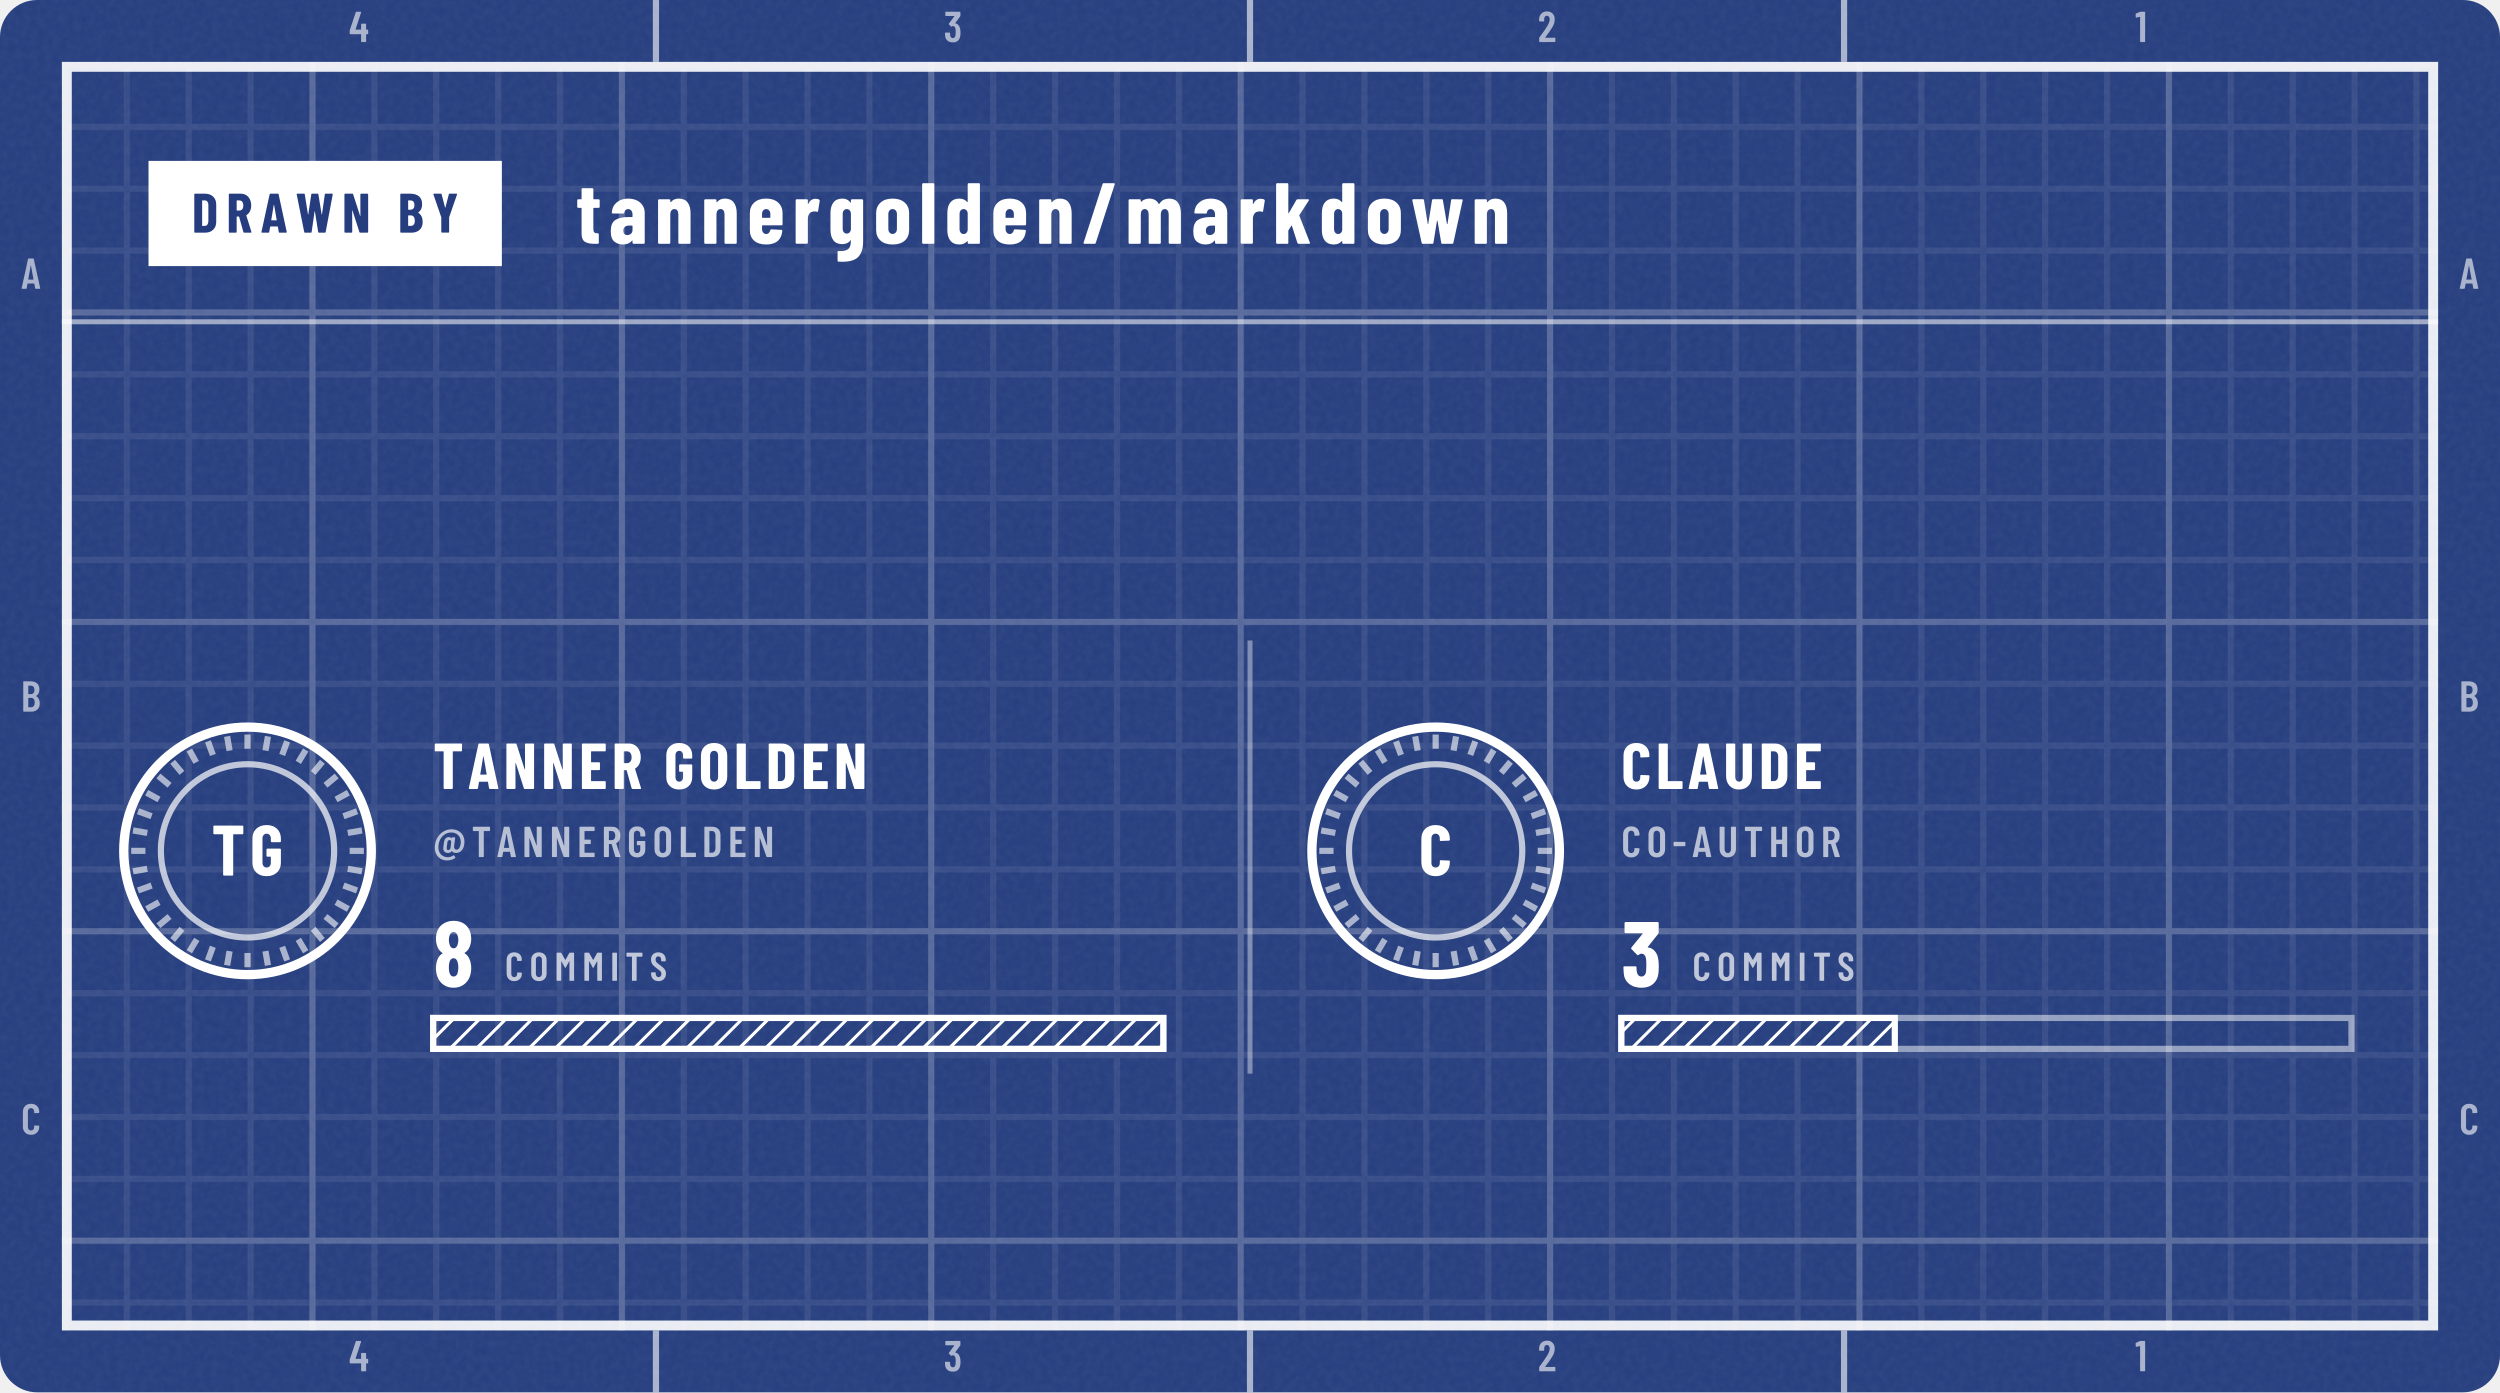
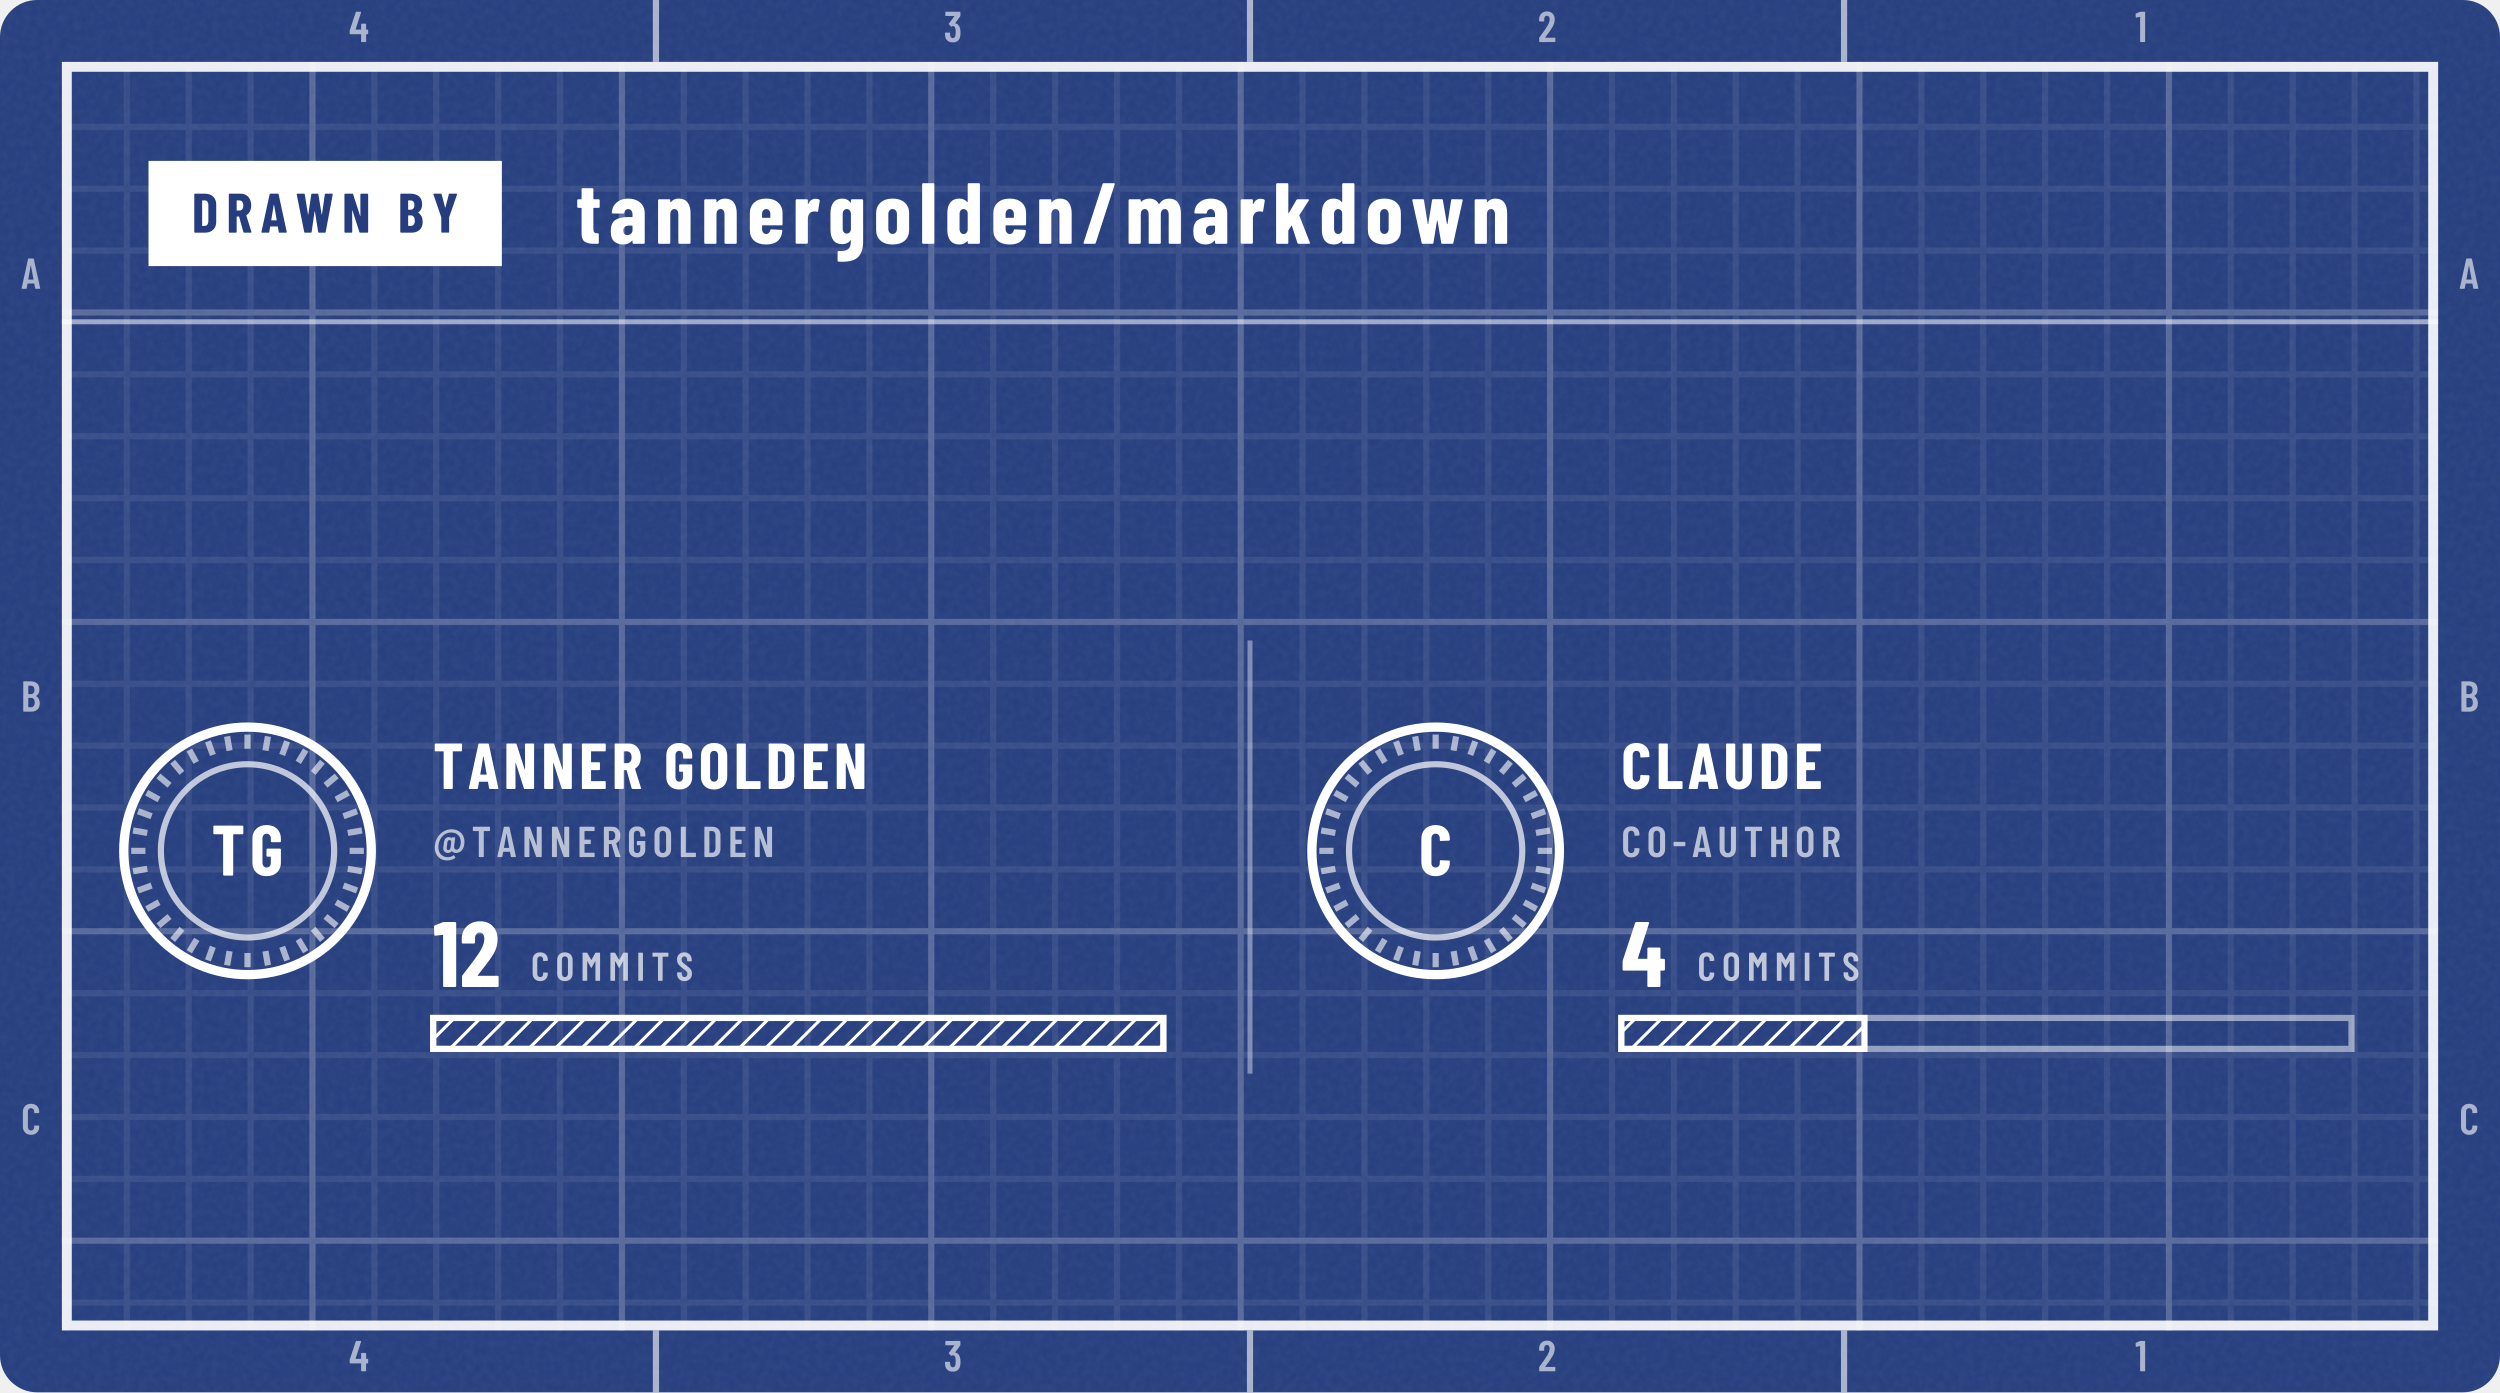
<svg xmlns="http://www.w3.org/2000/svg" width="404" height="225" viewBox="0 0 404 225" role="img" aria-labelledby="t d">
  <defs>
    <clipPath id="kc1">
      <rect x="0" y="0" width="404" height="225" rx="6" />
    </clipPath>
    <filter id="kn2" x="0" y="0" width="100%" height="100%">
      <feTurbulence type="fractalNoise" baseFrequency=".85" numOctaves="2" stitchTiles="stitch" />
      <feColorMatrix values="0 0 0 0 1 0 0 0 0 1 0 0 0 0 1 0 0 0 0.06 0" />
    </filter>
    <pattern id="kp3" width="10" height="10" patternUnits="userSpaceOnUse">
      <path d="M10 .5H.5V10" fill="none" stroke="#FFFFFF" stroke-opacity="0.075" />
    </pattern>
    <pattern id="kp4" width="50" height="50" patternUnits="userSpaceOnUse">
      <path d="M50 .5H.5V50" fill="none" stroke="#FFFFFF" stroke-opacity="0.16" />
    </pattern>
    <clipPath id="kc5">
      <rect x="10" y="10" width="384" height="205" />
    </clipPath>
    <pattern id="kh6" width="3" height="3" patternUnits="userSpaceOnUse" patternTransform="rotate(45)">
      <path d="M0 0V3" stroke="#FFFFFF" stroke-width="1" stroke-opacity="1" />
    </pattern>
    <path id="m45" d="M27 263V339Q27 344 30 348Q34 351 39 351H286Q291 351 294 348Q298 344 298 339V263Q298 258 294 254Q291 251 286 251H39Q34 251 30 254Q27 258 27 263Z" />
    <path id="m49" d="M122 700H218Q223 700 226 696Q230 693 230 688V12Q230 7 226 4Q223 0 218 0H126Q121 0 118 4Q114 7 114 12V576Q114 578 112 580Q111 582 109 581L27 565H24Q13 565 13 576L10 643Q10 653 18 657L107 697Q114 700 122 700Z" />
    <path id="m50" d="M173 100H392Q397 100 400 96Q404 93 404 88V12Q404 7 400 4Q397 0 392 0H43Q38 0 34 4Q31 7 31 12V92Q31 101 36 107L75 160Q114 212 152 266Q189 320 215 363Q273 459 273 522Q273 562 256 585Q238 608 209 608Q180 608 163 586Q146 563 147 526V487Q147 482 144 478Q140 475 135 475H41Q36 475 32 478Q29 482 29 487V530Q33 610 84 659Q134 708 214 708Q293 708 342 656Q390 605 390 521Q390 471 373 422Q356 373 319 317Q294 277 260 229Q225 181 214 166Q184 126 170 106Q168 104 169 102Q170 100 173 100Z" />
    <path id="m51" d="M387 218Q387 169 380 134Q368 66 326 29Q283 -8 210 -8Q134 -8 86 32Q38 73 32 143Q30 165 28 207Q28 219 40 219H132Q144 219 144 207Q146 173 148 156Q153 125 169 108Q185 92 210 92Q234 92 250 108Q266 123 271 152Q276 182 276 230Q276 281 269 315Q263 341 248 355Q233 369 210 369Q195 369 183 360Q177 356 174 356Q172 356 166 360L119 408Q115 412 115 417Q115 421 118 425L243 595Q245 597 244 599Q242 601 239 601H49Q44 601 40 604Q37 608 37 613V688Q37 693 40 696Q44 700 49 700H373Q378 700 382 696Q385 693 385 688V609Q385 602 380 594L266 438Q262 432 268 431Q309 426 338 392Q368 358 378 307Q387 267 387 218Z" />
    <path id="m52" d="M443 275V194Q443 189 440 186Q436 182 431 182H401Q396 182 396 177V12Q396 7 392 4Q389 0 384 0H292Q287 0 284 4Q280 7 280 12V177Q280 182 275 182H29Q24 182 20 186Q17 189 17 194V259Q17 268 19 274L158 690Q161 700 171 700H271Q277 700 280 696Q283 693 281 686L153 293Q152 287 157 287H275Q280 287 280 292V412Q280 417 284 420Q287 424 292 424H384Q389 424 392 420Q396 417 396 412V292Q396 287 401 287H431Q436 287 440 284Q443 280 443 275Z" />
    <path id="m64" d="M722 352Q722 327 719 301Q706 204 655 150Q604 95 529 95Q465 95 431 135Q427 138 424 134Q409 113 387 104Q365 94 343 94Q292 94 262 124Q233 154 233 201Q233 218 238 250L242 283Q244 307 250 347Q268 461 367 461Q380 461 394 456Q409 451 421 440Q428 435 428 442V444Q429 455 441 455H497Q509 455 508 442L484 258Q483 252 483 240Q483 206 499 188Q515 170 541 170Q577 170 602 206Q626 243 634 303Q637 326 637 346Q637 413 609 463Q581 513 530 540Q480 567 414 567Q342 567 279 530Q216 492 174 426Q132 359 122 275Q119 251 119 229Q119 156 149 104Q179 51 228 24Q277 -3 333 -3Q408 -3 468 39Q473 42 476 42Q482 42 485 36L511 -6Q513 -9 513 -14Q513 -19 508 -23Q472 -48 424 -63Q375 -78 319 -78Q239 -78 175 -42Q111 -5 74 62Q38 130 38 221Q38 253 42 280Q55 384 109 466Q163 549 246 595Q328 641 422 641Q510 641 578 605Q646 569 684 504Q722 438 722 352ZM400 212 403 233 404 243 414 326 416 343Q419 365 408 379Q398 393 379 393Q360 393 346 379Q332 365 329 343L326 322Q320 283 320 276L312 212Q311 188 321 174Q331 161 350 161Q369 161 382 175Q396 189 400 212Z" />
    <path id="m65" d="M325 11 306 116Q306 121 300 121H154Q148 121 148 116L129 11Q128 0 116 0H25Q11 0 14 13L162 689Q164 700 175 700H281Q292 700 294 689L442 13V9Q442 0 431 0H338Q326 0 325 11ZM171 212H282Q288 212 287 217L229 533Q228 536 226 536Q224 536 223 533L166 217Q165 212 171 212Z" />
    <path id="m66" d="M242 0H66Q61 0 58 4Q54 7 54 12V688Q54 693 58 696Q61 700 66 700H224Q319 700 373 652Q427 604 427 512Q427 409 354 365Q349 362 352 359Q391 334 413 292Q435 250 435 192Q435 100 382 50Q328 0 242 0ZM170 595V409Q170 404 175 404H226Q267 404 290 429Q313 454 313 500Q313 548 290 574Q267 600 226 600H175Q170 600 170 595ZM319 208Q319 260 296 290Q273 319 233 319H175Q170 319 170 314V106Q170 101 175 101H233Q273 101 296 129Q319 157 319 208Z" />
    <path id="m67" d="M42 180V521Q42 607 94 658Q145 708 230 708Q316 708 368 658Q420 607 420 521V509Q420 504 416 500Q413 496 408 496L315 492Q303 492 303 504V529Q303 564 283 586Q263 608 230 608Q198 608 178 586Q158 564 158 529V171Q158 136 178 114Q198 92 230 92Q263 92 283 114Q303 136 303 171V196Q303 201 306 204Q310 208 315 208L408 204Q413 204 416 200Q420 197 420 192V180Q420 95 368 44Q316 -8 230 -8Q145 -8 94 44Q42 95 42 180Z" />
    <path id="m68" d="M54 12V688Q54 693 58 696Q61 700 66 700H237Q323 700 374 648Q426 596 426 509V191Q426 104 374 52Q323 0 237 0H66Q61 0 58 4Q54 7 54 12ZM175 100 235 101Q268 101 288 128Q309 154 310 198V502Q310 547 290 574Q269 600 234 600H175Q170 600 170 595V105Q170 100 175 100Z" />
    <path id="m69" d="M391 600H175Q170 600 170 595V406Q170 401 175 401H303Q308 401 312 398Q315 394 315 389V312Q315 307 312 304Q308 300 303 300H175Q170 300 170 295V105Q170 100 175 100H391Q396 100 400 96Q403 93 403 88V12Q403 7 400 4Q396 0 391 0H66Q61 0 58 4Q54 7 54 12V688Q54 693 58 696Q61 700 66 700H391Q396 700 400 696Q403 693 403 688V612Q403 607 400 604Q396 600 391 600Z" />
    <path id="m71" d="M42 173V527Q42 609 94 658Q145 708 230 708Q315 708 368 658Q420 609 420 526V487Q420 482 416 478Q413 475 408 475H316Q311 475 308 478Q304 482 304 487V528Q304 564 284 586Q263 608 230 608Q197 608 177 586Q157 564 157 528V172Q157 136 177 114Q197 92 230 92Q263 92 284 114Q304 136 304 172V268Q304 273 299 273H238Q233 273 230 276Q226 280 226 285V358Q226 363 230 366Q233 370 238 370H408Q413 370 416 366Q420 363 420 358V173Q420 91 368 42Q315 -8 230 -8Q145 -8 94 42Q42 91 42 173Z" />
    <path id="m72" d="M319 700H411Q416 700 420 696Q423 693 423 688V12Q423 7 420 4Q416 0 411 0H319Q314 0 310 4Q307 7 307 12V295Q307 300 302 300H175Q170 300 170 295V12Q170 7 166 4Q163 0 158 0H66Q61 0 58 4Q54 7 54 12V688Q54 693 58 696Q61 700 66 700H158Q163 700 166 696Q170 693 170 688V406Q170 401 175 401H302Q307 401 307 406V688Q307 693 310 696Q314 700 319 700Z" />
    <path id="m73" d="M54 12V688Q54 693 58 696Q61 700 66 700H158Q163 700 166 696Q170 693 170 688V12Q170 7 166 4Q163 0 158 0H66Q61 0 58 4Q54 7 54 12Z" />
    <path id="m76" d="M54 12V688Q54 693 58 696Q61 700 66 700H158Q163 700 166 696Q170 693 170 688V105Q170 100 175 100H391Q396 100 400 96Q403 93 403 88V12Q403 7 400 4Q396 0 391 0H66Q61 0 58 4Q54 7 54 12Z" />
    <path id="m77" d="M383 700H475Q480 700 484 696Q487 693 487 688V12Q487 7 484 4Q480 0 475 0H383Q378 0 374 4Q371 7 371 12V484Q371 488 369 488Q367 488 365 485L278 327Q273 319 269 319Q265 319 260 327L173 485Q171 488 169 488Q167 488 167 484V12Q167 7 164 4Q160 0 155 0H63Q58 0 54 4Q51 7 51 12V688Q51 693 54 696Q58 700 63 700H155Q165 700 170 692L267 521Q270 517 273 521L368 692Q373 700 383 700Z" />
    <path id="m78" d="M350 700H441Q446 700 450 696Q453 693 453 688V12Q453 7 450 4Q446 0 441 0H336Q326 0 323 10L174 434Q173 437 170 436Q168 436 168 433L169 12Q169 7 166 4Q162 0 157 0H66Q61 0 58 4Q54 7 54 12V688Q54 693 58 696Q61 700 66 700H169Q179 700 182 690L332 269Q333 266 336 266Q338 267 338 270V688Q338 693 342 696Q345 700 350 700Z" />
    <path id="m79" d="M42 182V518Q42 604 94 656Q147 708 233 708Q319 708 372 656Q425 604 425 518V182Q425 96 372 44Q319 -8 233 -8Q147 -8 94 44Q42 96 42 182ZM309 177V523Q309 561 288 584Q267 608 233 608Q199 608 178 584Q158 561 158 523V177Q158 139 178 116Q199 92 233 92Q267 92 288 116Q309 139 309 177Z" />
    <path id="m82" d="M318 10 233 297Q231 301 228 301H175Q170 301 170 296V12Q170 7 166 4Q163 0 158 0H66Q61 0 58 4Q54 7 54 12V688Q54 693 58 696Q61 700 66 700H254Q307 700 348 674Q388 649 410 602Q433 556 433 496Q433 434 409 389Q385 344 342 321Q338 320 339 315L437 14Q438 12 438 9Q438 0 427 0H331Q321 0 318 10ZM170 595V396Q170 391 175 391H236Q272 391 294 419Q317 447 317 495Q317 543 294 572Q272 600 236 600H175Q170 600 170 595Z" />
    <path id="m83" d="M34 173V199Q34 204 38 208Q41 211 46 211H137Q142 211 146 208Q149 204 149 199V179Q149 140 168 116Q188 92 219 92Q250 92 270 114Q290 137 290 174Q290 200 279 219Q268 238 248 255Q228 272 184 304Q134 340 104 368Q73 396 52 436Q32 475 32 527Q32 610 82 659Q132 708 214 708Q297 708 348 656Q399 605 399 520V496Q399 491 396 488Q392 484 387 484H297Q292 484 288 488Q285 491 285 496V522Q285 561 266 584Q246 608 214 608Q184 608 165 586Q146 565 146 527Q146 491 166 466Q187 441 247 397Q308 352 339 324Q370 295 387 261Q404 227 404 180Q404 95 353 44Q302 -8 219 -8Q136 -8 85 42Q34 92 34 173Z" />
    <path id="m84" d="M425 688V612Q425 607 422 604Q418 600 413 600H286Q281 600 281 595V12Q281 7 278 4Q274 0 269 0H177Q172 0 168 4Q165 7 165 12V595Q165 600 160 600H40Q35 600 32 604Q28 607 28 612V688Q28 693 32 696Q35 700 40 700H413Q418 700 422 696Q425 693 425 688Z" />
    <path id="m85" d="M50 194V688Q50 693 54 696Q57 700 62 700H154Q159 700 162 696Q166 693 166 688V182Q166 142 186 117Q206 92 239 92Q272 92 292 117Q312 142 312 182V688Q312 693 316 696Q319 700 324 700H416Q421 700 424 696Q428 693 428 688V194Q428 103 376 48Q324 -8 239 -8Q153 -8 102 48Q50 103 50 194Z" />
    <path id="n47" d="M18 14 237 690Q240 700 250 700H367Q373 700 376 696Q379 693 377 686L158 10Q155 0 145 0H28Q22 0 19 4Q16 7 18 14Z" />
-     <path id="n51" d="M404 222Q404 178 400 147Q392 75 344 34Q297 -8 217 -8Q134 -8 82 36Q30 80 26 153Q23 180 23 211Q23 223 35 223H152Q164 223 164 211Q164 188 167 168Q170 142 183 128Q196 113 217 113Q237 113 250 127Q263 141 267 165Q270 200 270 237Q270 284 265 311Q261 334 248 346Q236 359 217 359Q202 359 187 346Q181 342 179 342Q175 342 170 347L110 408Q106 412 106 417Q106 421 109 425L230 574Q232 576 231 578Q230 580 227 580H47Q42 580 38 584Q35 587 35 592V688Q35 693 38 696Q42 700 47 700H391Q396 700 400 696Q403 693 403 688V588Q403 580 398 573L286 432Q285 430 285 428Q285 426 287 426Q331 422 362 386Q392 350 399 296Q404 258 404 222Z" />
-     <path id="n56" d="M341 362Q374 341 390 303Q410 260 410 202Q410 156 394 110Q373 55 327 24Q281 -8 220 -8Q159 -8 113 23Q67 54 46 110Q30 151 30 202Q30 258 48 300Q62 338 99 361Q105 364 99 367Q64 391 49 427Q30 471 30 520Q30 574 49 613Q70 660 116 686Q161 713 220 713Q278 713 323 688Q368 662 390 614Q410 572 410 520Q410 471 391 428Q376 392 340 369Q336 365 341 362ZM169 507Q169 484 176 461Q180 441 192 429Q203 417 220 417Q237 417 249 430Q261 442 265 462Q271 482 271 506Q271 532 264 550Q259 569 248 580Q236 592 220 592Q203 592 192 580Q180 569 175 548Q169 530 169 507ZM271 211Q271 241 265 263Q260 285 248 298Q237 310 220 310Q202 310 190 297Q178 284 174 261Q169 238 169 213Q169 185 173 165Q177 141 189 127Q201 113 220 113Q239 113 252 128Q264 142 267 167Q271 193 271 211Z" />
+     <path id="n49" d="M115 700H236Q241 700 244 696Q248 693 248 688V12Q248 7 244 4Q241 0 236 0H119Q114 0 110 4Q107 7 107 12V558Q107 562 102 562L25 553H23Q12 553 12 564L9 650Q9 660 18 664L100 697Q108 700 115 700Z" />
+     <path id="n50" d="M200 121H409Q414 121 418 118Q421 114 421 109V12Q421 7 418 4Q414 0 409 0H39Q34 0 30 4Q27 7 27 12V113Q27 122 32 128Q72 181 88 200Q176 313 213 371Q267 457 267 516Q267 550 254 568Q240 587 217 587Q194 587 180 568Q166 550 167 521V480Q167 475 164 472Q160 468 155 468H36Q31 468 28 472Q24 475 24 480V527Q28 609 83 658Q138 708 223 708Q307 708 358 655Q410 602 410 515Q410 463 394 416Q377 369 340 315Q312 274 244 187L197 127Q195 125 196 123Q197 121 200 121Z" />
+     <path id="n52" d="M470 292V189Q470 184 466 180Q463 177 458 177H427Q422 177 422 172V12Q422 7 418 4Q415 0 410 0H293Q288 0 284 4Q281 7 281 12V172Q281 177 276 177H26Q21 177 18 180Q14 184 14 189V271Q14 280 16 286L149 690Q152 700 162 700H289Q295 700 298 696Q301 693 299 686L179 310Q178 304 183 304H276Q281 304 281 309V413Q281 418 284 422Q288 425 293 425H410Q415 425 418 422Q422 418 422 413V309Q422 304 427 304H458Q463 304 466 300Q470 297 470 292Z" />
    <path id="n65" d="M325 11 309 107Q309 112 303 112H176Q170 112 170 107L154 11Q153 0 141 0H24Q11 0 14 13L161 689Q163 700 174 700H309Q320 700 322 689L468 13L469 9Q469 0 458 0H338Q326 0 325 11ZM194 221H284Q289 221 288 226L241 499Q240 502 238 502Q236 502 235 499L190 226Q190 221 194 221Z" />
    <path id="n66" d="M245 0H56Q51 0 48 4Q44 7 44 12V688Q44 693 48 696Q51 700 56 700H223Q323 700 380 652Q436 604 436 509Q436 410 368 365Q364 362 367 359Q446 303 446 193Q446 100 390 50Q334 0 245 0ZM185 574V417Q185 412 190 412H226Q260 412 279 434Q298 455 298 494Q298 535 280 557Q261 579 226 579H190Q185 579 185 574ZM305 214Q305 258 286 284Q267 310 235 310H190Q185 310 185 305V127Q185 122 190 122H234Q267 122 286 146Q305 170 305 214Z" />
    <path id="n67" d="M34 189V513Q34 602 88 655Q143 708 233 708Q324 708 378 655Q433 602 433 513V502Q433 497 430 494Q426 490 421 490L304 485Q292 485 292 496V522Q292 551 276 569Q260 587 233 587Q207 587 191 569Q175 551 175 522V177Q175 148 191 130Q207 113 233 113Q260 113 276 130Q292 148 292 177V204Q292 209 296 212Q299 216 304 216L421 211Q426 211 430 208Q433 204 433 199V189Q433 99 378 46Q323 -8 233 -8Q143 -8 88 46Q34 99 34 189Z" />
    <path id="n68" d="M44 12V688Q44 693 48 696Q51 700 56 700H237Q328 700 383 647Q438 594 438 506V194Q438 106 383 53Q328 0 237 0H56Q51 0 48 4Q44 7 44 12ZM190 121 235 122Q262 123 279 145Q296 167 297 203V497Q297 535 280 557Q263 579 234 579H190Q185 579 185 574V126Q185 121 190 121Z" />
    <path id="n69" d="M399 579H190Q185 579 185 574V416Q185 411 190 411H310Q315 411 318 408Q322 404 322 399V302Q322 297 318 294Q315 290 310 290H190Q185 290 185 285V126Q185 121 190 121H399Q404 121 408 118Q411 114 411 109V12Q411 7 408 4Q404 0 399 0H56Q51 0 48 4Q44 7 44 12V688Q44 693 48 696Q51 700 56 700H399Q404 700 408 696Q411 693 411 688V591Q411 586 408 582Q404 579 399 579Z" />
    <path id="n71" d="M34 181V519Q34 605 88 656Q143 708 233 708Q323 708 378 656Q433 604 433 518V480Q433 475 430 472Q426 468 421 468H304Q299 468 296 472Q292 475 292 480V520Q292 550 276 568Q260 587 233 587Q207 587 191 568Q175 550 175 520V180Q175 150 191 132Q207 113 233 113Q260 113 276 132Q292 150 292 180V260Q292 265 287 265H243Q238 265 234 268Q231 272 231 277V366Q231 371 234 374Q238 378 243 378H421Q426 378 430 374Q433 371 433 366V181Q433 95 378 44Q323 -8 233 -8Q143 -8 88 44Q34 95 34 181Z" />
    <path id="n76" d="M44 12V688Q44 693 48 696Q51 700 56 700H173Q178 700 182 696Q185 693 185 688V126Q185 121 190 121H400Q405 121 408 118Q412 114 412 109V12Q412 7 408 4Q405 0 400 0H56Q51 0 48 4Q44 7 44 12Z" />
    <path id="n78" d="M342 700H458Q463 700 466 696Q470 693 470 688V12Q470 7 466 4Q463 0 458 0H326Q316 0 313 10L189 397Q188 400 186 400Q183 399 183 396L184 12Q184 7 180 4Q177 0 172 0H56Q51 0 48 4Q44 7 44 12V688Q44 693 48 696Q51 700 56 700H187Q197 700 200 690L325 303Q326 300 328 300Q331 301 331 304L330 688Q330 693 334 696Q337 700 342 700Z" />
    <path id="n79" d="M34 190V510Q34 600 89 654Q144 708 236 708Q328 708 384 654Q439 600 439 510V190Q439 100 384 46Q328 -8 236 -8Q144 -8 89 46Q34 100 34 190ZM298 184V516Q298 548 281 568Q264 587 236 587Q208 587 192 568Q175 548 175 516V184Q175 152 192 132Q208 113 236 113Q264 113 281 132Q298 152 298 184Z" />
    <path id="n82" d="M306 10 229 286Q227 290 224 290H190Q185 290 185 285V12Q185 7 182 4Q178 0 173 0H56Q51 0 48 4Q44 7 44 12V688Q44 693 48 696Q51 700 56 700H258Q313 700 356 674Q399 647 422 599Q446 551 446 489Q446 430 424 385Q401 340 361 315Q359 314 358 312Q357 311 358 309L450 14L451 10Q451 0 440 0H320Q309 0 306 10ZM185 574V403Q185 398 190 398H235Q266 398 286 422Q305 447 305 488Q305 530 286 554Q266 579 235 579H190Q185 579 185 574Z" />
    <path id="n84" d="M444 688V591Q444 586 440 582Q437 579 432 579H307Q302 579 302 574V12Q302 7 298 4Q295 0 290 0H173Q168 0 164 4Q161 7 161 12V574Q161 579 156 579H36Q31 579 28 582Q24 586 24 591V688Q24 693 28 696Q31 700 36 700H432Q437 700 440 696Q444 693 444 688Z" />
    <path id="n85" d="M41 199V688Q41 693 44 696Q48 700 53 700H170Q175 700 178 696Q182 693 182 688V185Q182 153 198 133Q214 113 240 113Q266 113 282 133Q297 153 297 185V688Q297 693 300 696Q304 700 309 700H426Q431 700 434 696Q438 693 438 688V199Q438 105 384 48Q329 -8 240 -8Q150 -8 96 48Q41 105 41 199Z" />
    <path id="n87" d="M156 11 21 687 20 691Q20 700 31 700H153Q165 700 166 689L223 329Q224 325 226 325Q228 325 229 329L283 689Q284 700 296 700H397Q409 700 410 689L469 329Q470 325 472 325Q474 325 475 329L526 689Q527 700 539 700H657Q670 700 668 687L541 11Q540 0 528 0H420Q408 0 407 11L348 381Q347 385 345 385Q343 385 342 381L289 11Q288 0 276 0H169Q158 0 156 11Z" />
    <path id="n89" d="M166 13V273L165 279L25 686Q24 688 24 691Q24 700 35 700H158Q169 700 172 690L234 451Q235 448 237 448Q239 448 240 451L302 690Q305 700 316 700H439Q445 700 448 696Q451 693 449 686L308 279L307 273V13Q307 8 304 4Q300 1 295 1H178Q173 1 170 4Q166 8 166 13Z" />
    <path id="n97" d="M415 355V12Q415 7 412 4Q408 0 403 0H286Q281 0 278 4Q274 7 274 12V34Q274 37 272 38Q270 39 268 36Q235 -6 166 -8Q108 -8 66 24Q23 56 23 146Q23 239 74 274Q126 309 223 309H269Q274 309 274 314V339Q274 366 260 384Q245 401 223 401Q206 401 194 390Q183 380 180 361Q179 349 167 349L47 350Q35 350 35 362Q40 435 92 478Q144 522 224 522Q309 522 362 476Q415 430 415 355ZM274 158V205Q274 210 269 210H228Q201 210 184 194Q168 179 168 152Q168 127 180 114Q193 101 214 101Q237 101 256 116Q274 132 274 158Z" />
    <path id="n100" d="M278 700H395Q400 700 404 696Q407 693 407 688V12Q407 7 404 4Q400 0 395 0H278Q273 0 270 4Q266 7 266 12V28Q266 31 264 32Q262 32 260 30Q226 -8 170 -8Q101 -8 66 36Q31 81 31 160V354Q31 435 66 478Q102 522 170 522Q192 522 216 514Q240 505 260 483Q262 481 264 482Q266 482 266 485V688Q266 693 270 696Q273 700 278 700ZM266 157V357Q263 377 250 389Q237 401 219 401Q198 401 185 385Q172 369 172 344V170Q172 145 185 129Q198 113 219 113Q237 113 250 125Q263 137 266 157Z" />
    <path id="n101" d="M397 213H177Q172 213 172 208V171Q172 146 186 130Q199 113 220 113Q239 113 251 126Q263 138 267 157Q270 167 280 167L395 161Q400 161 404 158Q407 154 406 148Q399 71 352 32Q306 -8 220 -8Q131 -8 81 36Q31 81 31 160V354Q31 430 82 476Q132 522 220 522Q308 522 358 476Q409 430 409 354V225Q409 220 406 216Q402 213 397 213ZM172 344V305Q172 300 177 300H263Q268 300 268 305V344Q268 369 254 385Q241 401 220 401Q199 401 186 385Q172 369 172 344Z" />
    <path id="n103" d="M279 514H396Q401 514 404 510Q408 507 408 502V24Q408 -87 356 -147Q303 -207 167 -207Q140 -207 125 -206Q113 -205 113 -193V-95Q113 -82 126 -84Q185 -86 216 -72Q246 -59 256 -32Q267 -5 267 39Q267 42 265 42Q263 42 261 39Q243 15 218 6Q192 -4 168 -4Q99 -4 65 40Q31 85 31 164V354Q31 435 66 478Q100 522 168 522Q229 522 261 477Q263 474 265 475Q267 476 267 479V502Q267 507 270 510Q274 514 279 514ZM267 175V344Q267 369 254 385Q240 401 219 401Q198 401 185 385Q172 369 172 344V175Q172 150 185 134Q198 118 219 118Q240 118 254 134Q267 150 267 175Z" />
    <path id="n107" d="M38 12V688Q38 693 42 696Q45 700 50 700H167Q172 700 176 696Q179 693 179 688V357Q179 353 181 352Q183 352 185 355L272 506Q276 514 287 514H407Q414 514 416 510Q419 506 415 500L307 332Q305 328 306 325L428 14Q429 12 429 9Q429 0 418 0H297Q287 0 284 10L220 208Q219 211 217 212Q215 212 214 209L181 157Q179 153 179 151V12Q179 7 176 4Q172 0 167 0H50Q45 0 42 4Q38 7 38 12Z" />
    <path id="n108" d="M34 12V688Q34 693 38 696Q41 700 46 700H163Q168 700 172 696Q175 693 175 688V12Q175 7 172 4Q168 0 163 0H46Q41 0 38 4Q34 7 34 12Z" />
    <path id="n109" d="M641 347V12Q641 7 638 4Q634 0 629 0H512Q507 0 504 4Q500 7 500 12V338Q500 368 488 384Q476 401 456 401Q434 401 422 384Q409 368 409 338V12Q409 7 406 4Q402 0 397 0H281Q276 0 272 4Q269 7 269 12V338Q269 368 257 384Q245 401 225 401Q203 401 190 384Q178 368 178 338V12Q178 7 174 4Q171 0 166 0H49Q44 0 40 4Q37 7 37 12V502Q37 507 40 510Q44 514 49 514H166Q171 514 174 510Q178 507 178 502V489Q178 486 180 485Q182 484 184 486Q204 506 228 514Q252 522 274 522Q352 522 386 460L388 459Q391 459 395 465Q416 497 446 510Q475 522 505 522Q573 522 607 476Q641 430 641 347Z" />
    <path id="n110" d="M413 351V12Q413 7 410 4Q406 0 401 0H284Q279 0 276 4Q272 7 272 12V340Q272 369 260 385Q249 401 227 401Q204 401 192 384Q179 368 179 338V12Q179 7 176 4Q172 0 167 0H50Q45 0 42 4Q38 7 38 12V502Q38 507 42 510Q45 514 50 514H167Q172 514 176 510Q179 507 179 502V483Q179 480 182 480Q184 480 188 484Q220 522 277 522Q345 522 379 477Q413 432 413 351Z" />
    <path id="n111" d="M31 160V354Q31 430 82 476Q133 522 221 522Q310 522 361 476Q412 430 412 354V160Q412 82 362 37Q311 -8 221 -8Q132 -8 82 37Q31 82 31 160ZM271 171V344Q271 369 257 385Q243 401 221 401Q199 401 186 385Q172 369 172 344V171Q172 146 186 130Q199 114 221 114Q243 114 257 130Q271 146 271 171Z" />
    <path id="n114" d="M310 510Q318 505 316 495L297 378Q296 367 283 370Q272 374 256 374Q241 374 230 370Q207 366 193 342Q179 319 179 288V13Q179 8 176 4Q172 1 167 1H50Q45 1 42 4Q38 8 38 13V502Q38 507 42 510Q45 514 50 514H167Q172 514 176 510Q179 507 179 502V463Q179 459 180 458Q182 458 184 461Q211 520 268 520Q295 520 310 510Z" />
    <path id="n116" d="M260 415H204Q199 415 199 410V172Q199 143 210 132Q221 121 243 122H250Q255 122 258 118Q262 115 262 110V12Q262 7 258 4Q255 0 250 0H210Q137 0 100 24Q63 49 63 118V410Q63 415 58 415H25Q20 415 16 418Q13 422 13 427V502Q13 507 16 510Q20 514 25 514H58Q63 514 63 519V630Q63 635 66 638Q70 642 75 642H187Q192 642 196 638Q199 635 199 630V519Q199 514 204 514H260Q265 514 268 510Q272 507 272 502V427Q272 422 268 418Q265 415 260 415Z" />
    <path id="n119" d="M124 11 16 502V506Q16 515 27 515H138Q150 515 151 504L194 230Q195 227 197 227Q199 227 200 230L244 504Q245 515 257 515H356Q368 515 369 504L416 229Q417 226 419 226Q421 227 422 230L464 504Q465 515 477 515L587 513Q600 513 597 500L490 11Q488 0 477 0H363Q351 0 350 11L307 265Q306 268 304 268Q302 268 301 265L260 11Q259 0 247 0H137Q126 0 124 11Z" />
  </defs>
  <rect y="0" width="404" height="225" rx="6" fill="#253D7E" />
  <rect y="0" width="404" height="225" clip-path="url(#kc1)" filter="url(#kn2)" />
  <g clip-path="url(#kc5)">
    <rect y="0" width="404" height="225" fill="url(#kp3)" />
    <rect y="0" width="404" height="225" fill="url(#kp4)" />
  </g>
  <rect x="10.8" y="10.8" width="382.4" height="203.4" fill="none" stroke="#FFFFFF" stroke-opacity="0.9" stroke-width="1.6" />
  <path d="M106 0V10M106 215V225M202 0V10M202 215V225M298 0V10M298 215V225" stroke="#FFFFFF" stroke-opacity="0.6" />
  <g transform="scale(0.007 -0.007)" fill="#FFFFFF" fill-opacity="0.6">
    <use href="#m52" x="8056" y="-971" />
    <use href="#m52" x="8056" y="-31657" />
    <use href="#m51" x="21787" y="-971" />
    <use href="#m51" x="21787" y="-31657" />
    <use href="#m50" x="35502" y="-971" />
    <use href="#m50" x="35502" y="-31657" />
    <use href="#m49" x="49292" y="-971" />
    <use href="#m49" x="49292" y="-31657" />
    <use href="#m65" x="486" y="-6667" />
    <use href="#m65" x="56772" y="-6667" />
    <use href="#m66" x="483" y="-16429" />
    <use href="#m66" x="56769" y="-16429" />
    <use href="#m67" x="486" y="-26190" />
    <use href="#m67" x="56772" y="-26190" />
  </g>
  <rect x="24" y="26" width="57.1" height="17" fill="#FFFFFF" />
  <g transform="translate(31 37.6) scale(0.009 -0.009)" fill="#253D7E">
    <use href="#n68" x="0" />
    <use href="#n82" x="620" />
    <use href="#n65" x="1236" />
    <use href="#n87" x="1862" />
    <use href="#n78" x="2696" />
    <use href="#n66" x="3699" />
    <use href="#n89" x="4313" />
  </g>
  <g transform="translate(93.1 39.4) scale(0.014 -0.014)" fill="#FFFFFF">
    <use href="#n116" x="0" />
    <use href="#n97" x="377" />
    <use href="#n110" x="908" />
    <use href="#n110" x="1441" />
    <use href="#n101" x="1974" />
    <use href="#n114" x="2496" />
    <use href="#n103" x="2905" />
    <use href="#n111" x="3432" />
    <use href="#n108" x="3960" />
    <use href="#n100" x="4254" />
    <use href="#n101" x="4785" />
    <use href="#n110" x="5307" />
    <use href="#n47" x="5840" />
    <use href="#n109" x="6340" />
    <use href="#n97" x="7101" />
    <use href="#n114" x="7633" />
    <use href="#n107" x="8042" />
    <use href="#n100" x="8577" />
    <use href="#n111" x="9108" />
    <use href="#n119" x="9636" />
    <use href="#n110" x="10334" />
  </g>
  <path d="M10 52H394" fill="none" stroke="#FFFFFF" stroke-opacity="0.55" stroke-width=".8" />
  <circle cx="40" cy="137.5" r="20" fill="none" stroke="#FFFFFF" stroke-width="1.5" />
  <circle cx="40" cy="137.5" r="14" fill="none" stroke="#FFFFFF" stroke-opacity="0.7" />
  <path d="M56.5 137.5L58.8 137.5M56.2 140.4L58.5 140.8M55.5 143.1L57.7 143.9M54.3 145.8L56.3 146.9M52.6 148.1L54.4 149.6M50.6 150.1L52.1 151.9M48.2 151.8L49.4 153.8M45.6 153L46.4 155.2M42.9 153.7L43.3 156M40 154L40 156.3M37.1 153.7L36.7 156M34.4 153L33.6 155.2M31.8 151.8L30.6 153.8M29.4 150.1L27.9 151.9M27.4 148.1L25.6 149.6M25.7 145.8L23.7 146.9M24.5 143.1L22.3 143.9M23.8 140.4L21.5 140.8M23.5 137.5L21.2 137.5M23.8 134.6L21.5 134.2M24.5 131.9L22.3 131.1M25.7 129.2L23.7 128.1M27.4 126.9L25.6 125.4M29.4 124.9L27.9 123.1M31.7 123.2L30.6 121.2M34.4 122L33.6 119.8M37.1 121.3L36.7 119M40 121L40 118.7M42.9 121.3L43.3 119M45.6 122L46.4 119.8M48.2 123.2L49.4 121.2M50.6 124.9L52.1 123.1M52.6 126.9L54.4 125.4M54.3 129.2L56.3 128.1M55.5 131.9L57.7 131.1M56.2 134.6L58.5 134.2" fill="none" stroke="#FFFFFF" stroke-opacity="0.6" />
  <g transform="translate(34.2 141.5) scale(0.01154 -0.01154)" fill="#FFFFFF">
    <use href="#n84" x="0" />
    <use href="#n71" x="537" />
  </g>
  <g transform="translate(70 127.5) scale(0.0105 -0.0105)" fill="#FFFFFF">
    <use href="#n84" x="0" />
    <use href="#n65" x="535" />
    <use href="#n78" x="1083" />
    <use href="#n78" x="1664" />
    <use href="#n69" x="2245" />
    <use href="#n82" x="2749" />
    <use href="#n71" x="3554" />
    <use href="#n79" x="4087" />
    <use href="#n76" x="4627" />
    <use href="#n68" x="5120" />
    <use href="#n69" x="5662" />
    <use href="#n78" x="6167" />
  </g>
  <g transform="translate(70 138.5) scale(0.007 -0.007)" fill="#FFFFFF" fill-opacity="0.66">
    <use href="#m64" x="0" />
    <use href="#m84" x="888" />
    <use href="#m65" x="1468" />
    <use href="#m78" x="2053" />
    <use href="#m78" x="2688" />
    <use href="#m69" x="3324" />
    <use href="#m82" x="3887" />
    <use href="#m71" x="4477" />
    <use href="#m79" x="5068" />
    <use href="#m76" x="5663" />
    <use href="#m68" x="6207" />
    <use href="#m69" x="6807" />
    <use href="#m78" x="7371" />
  </g>
  <g transform="translate(70 159.5) scale(0.015 -0.015)" fill="#FFFFFF">
-     <use href="#n56" x="0" />
-   </g>
-   <g transform="translate(81.6 158.5) scale(0.0065 -0.0065)" fill="#FFFFFF" fill-opacity="0.7">
+     <use href="#n49" x="0" />
+     <use href="#n50" x="284" />
+   </g>
+   <g transform="translate(85.8 158.5) scale(0.0065 -0.0065)" fill="#FFFFFF" fill-opacity="0.7">
    <use href="#m67" x="0" />
    <use href="#m79" x="611" />
    <use href="#m77" x="1232" />
    <use href="#m77" x="1924" />
    <use href="#m73" x="2615" />
    <use href="#m84" x="2993" />
    <use href="#m83" x="3599" />
  </g>
  <rect x="70" y="164.5" width="118" height="5" fill="none" stroke="#FFFFFF" stroke-opacity="0.5" />
  <rect x="70" y="164.5" width="118" height="5" fill="url(#kh6)" stroke="#FFFFFF" stroke-width="1" />
  <path d="M202 103.5V173.5" fill="none" stroke="#FFFFFF" stroke-opacity="0.4" stroke-width=".8" />
  <circle cx="232" cy="137.5" r="20" fill="none" stroke="#FFFFFF" stroke-width="1.5" />
  <circle cx="232" cy="137.5" r="14" fill="none" stroke="#FFFFFF" stroke-opacity="0.7" />
  <path d="M248.5 137.5L250.8 137.5M248.2 140.4L250.5 140.8M247.5 143.1L249.7 143.9M246.3 145.8L248.3 146.9M244.6 148.1L246.4 149.6M242.6 150.1L244.1 151.9M240.2 151.8L241.4 153.8M237.6 153L238.4 155.2M234.9 153.7L235.3 156M232 154L232 156.3M229.1 153.7L228.7 156M226.4 153L225.6 155.2M223.8 151.8L222.6 153.8M221.4 150.1L219.9 151.9M219.4 148.1L217.6 149.6M217.7 145.8L215.7 146.9M216.5 143.1L214.3 143.9M215.8 140.4L213.5 140.8M215.5 137.5L213.2 137.5M215.8 134.6L213.5 134.2M216.5 131.9L214.3 131.1M217.7 129.2L215.7 128.1M219.4 126.9L217.6 125.4M221.4 124.9L219.9 123.1M223.8 123.2L222.6 121.2M226.4 122L225.6 119.8M229.1 121.3L228.7 119M232 121L232 118.7M234.9 121.3L235.3 119M237.6 122L238.4 119.8M240.2 123.2L241.4 121.2M242.6 124.9L244.1 123.1M244.6 126.9L246.4 125.4M246.3 129.2L248.3 128.1M247.5 131.9L249.7 131.1M248.2 134.6L250.5 134.2" fill="none" stroke="#FFFFFF" stroke-opacity="0.6" />
  <g transform="translate(229.3 141.5) scale(0.01154 -0.01154)" fill="#FFFFFF">
    <use href="#n67" x="0" />
  </g>
  <g transform="translate(262 127.5) scale(0.0105 -0.0105)" fill="#FFFFFF">
    <use href="#n67" x="0" />
    <use href="#n76" x="531" />
    <use href="#n65" x="1023" />
    <use href="#n85" x="1572" />
    <use href="#n68" x="2118" />
    <use href="#n69" x="2660" />
  </g>
  <g transform="translate(262 138.5) scale(0.007 -0.007)" fill="#FFFFFF" fill-opacity="0.66">
    <use href="#m67" x="0" />
    <use href="#m79" x="586" />
    <use href="#m45" x="1181" />
    <use href="#m65" x="1635" />
    <use href="#m85" x="2219" />
    <use href="#m84" x="2826" />
    <use href="#m72" x="3406" />
    <use href="#m79" x="4012" />
    <use href="#m82" x="4608" />
  </g>
  <g transform="translate(262 159.5) scale(0.015 -0.015)" fill="#FFFFFF">
-     <use href="#n51" x="0" />
-   </g>
-   <g transform="translate(273.5 158.5) scale(0.0065 -0.0065)" fill="#FFFFFF" fill-opacity="0.7">
+     <use href="#n52" x="0" />
+   </g>
+   <g transform="translate(274.3 158.5) scale(0.0065 -0.0065)" fill="#FFFFFF" fill-opacity="0.7">
    <use href="#m67" x="0" />
    <use href="#m79" x="611" />
    <use href="#m77" x="1232" />
    <use href="#m77" x="1924" />
    <use href="#m73" x="2615" />
    <use href="#m84" x="2993" />
    <use href="#m83" x="3599" />
  </g>
  <rect x="262" y="164.5" width="118" height="5" fill="none" stroke="#FFFFFF" stroke-opacity="0.5" />
-   <rect x="262" y="164.5" width="44.2" height="5" fill="url(#kh6)" stroke="#FFFFFF" stroke-width="1" />
+   <rect x="262" y="164.5" width="39.3" height="5" fill="url(#kh6)" stroke="#FFFFFF" stroke-width="1" />
</svg>
